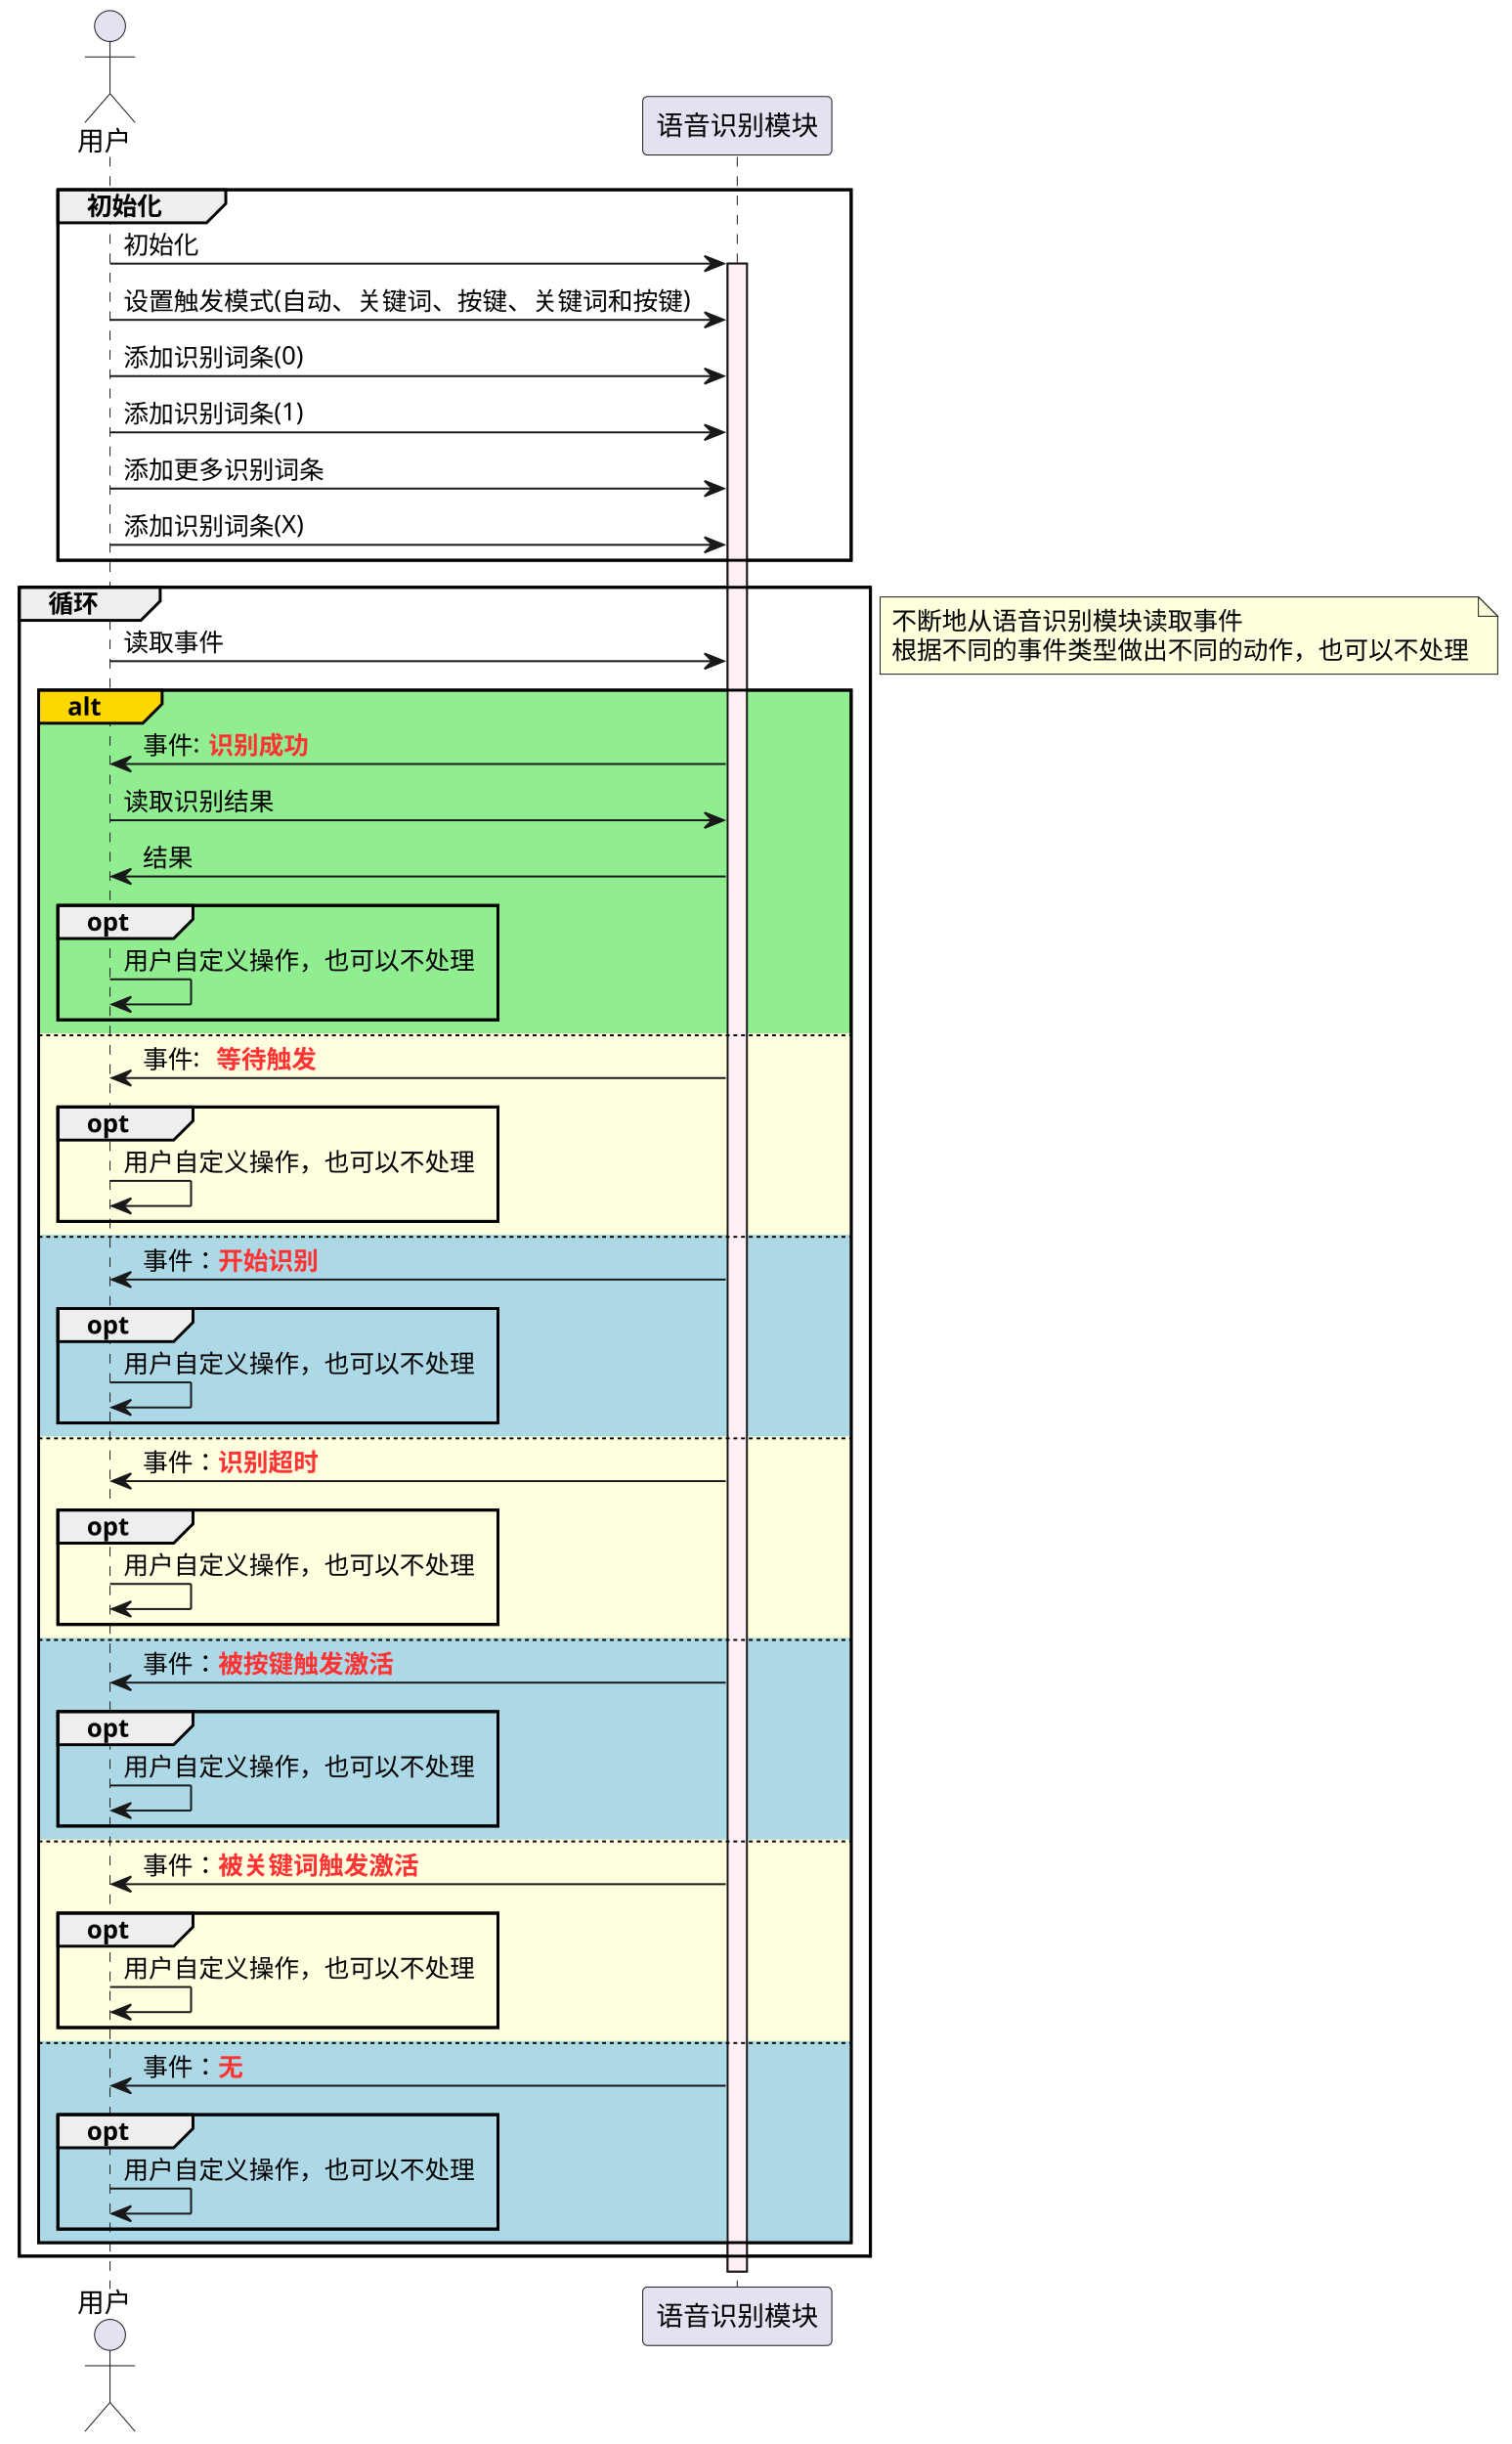
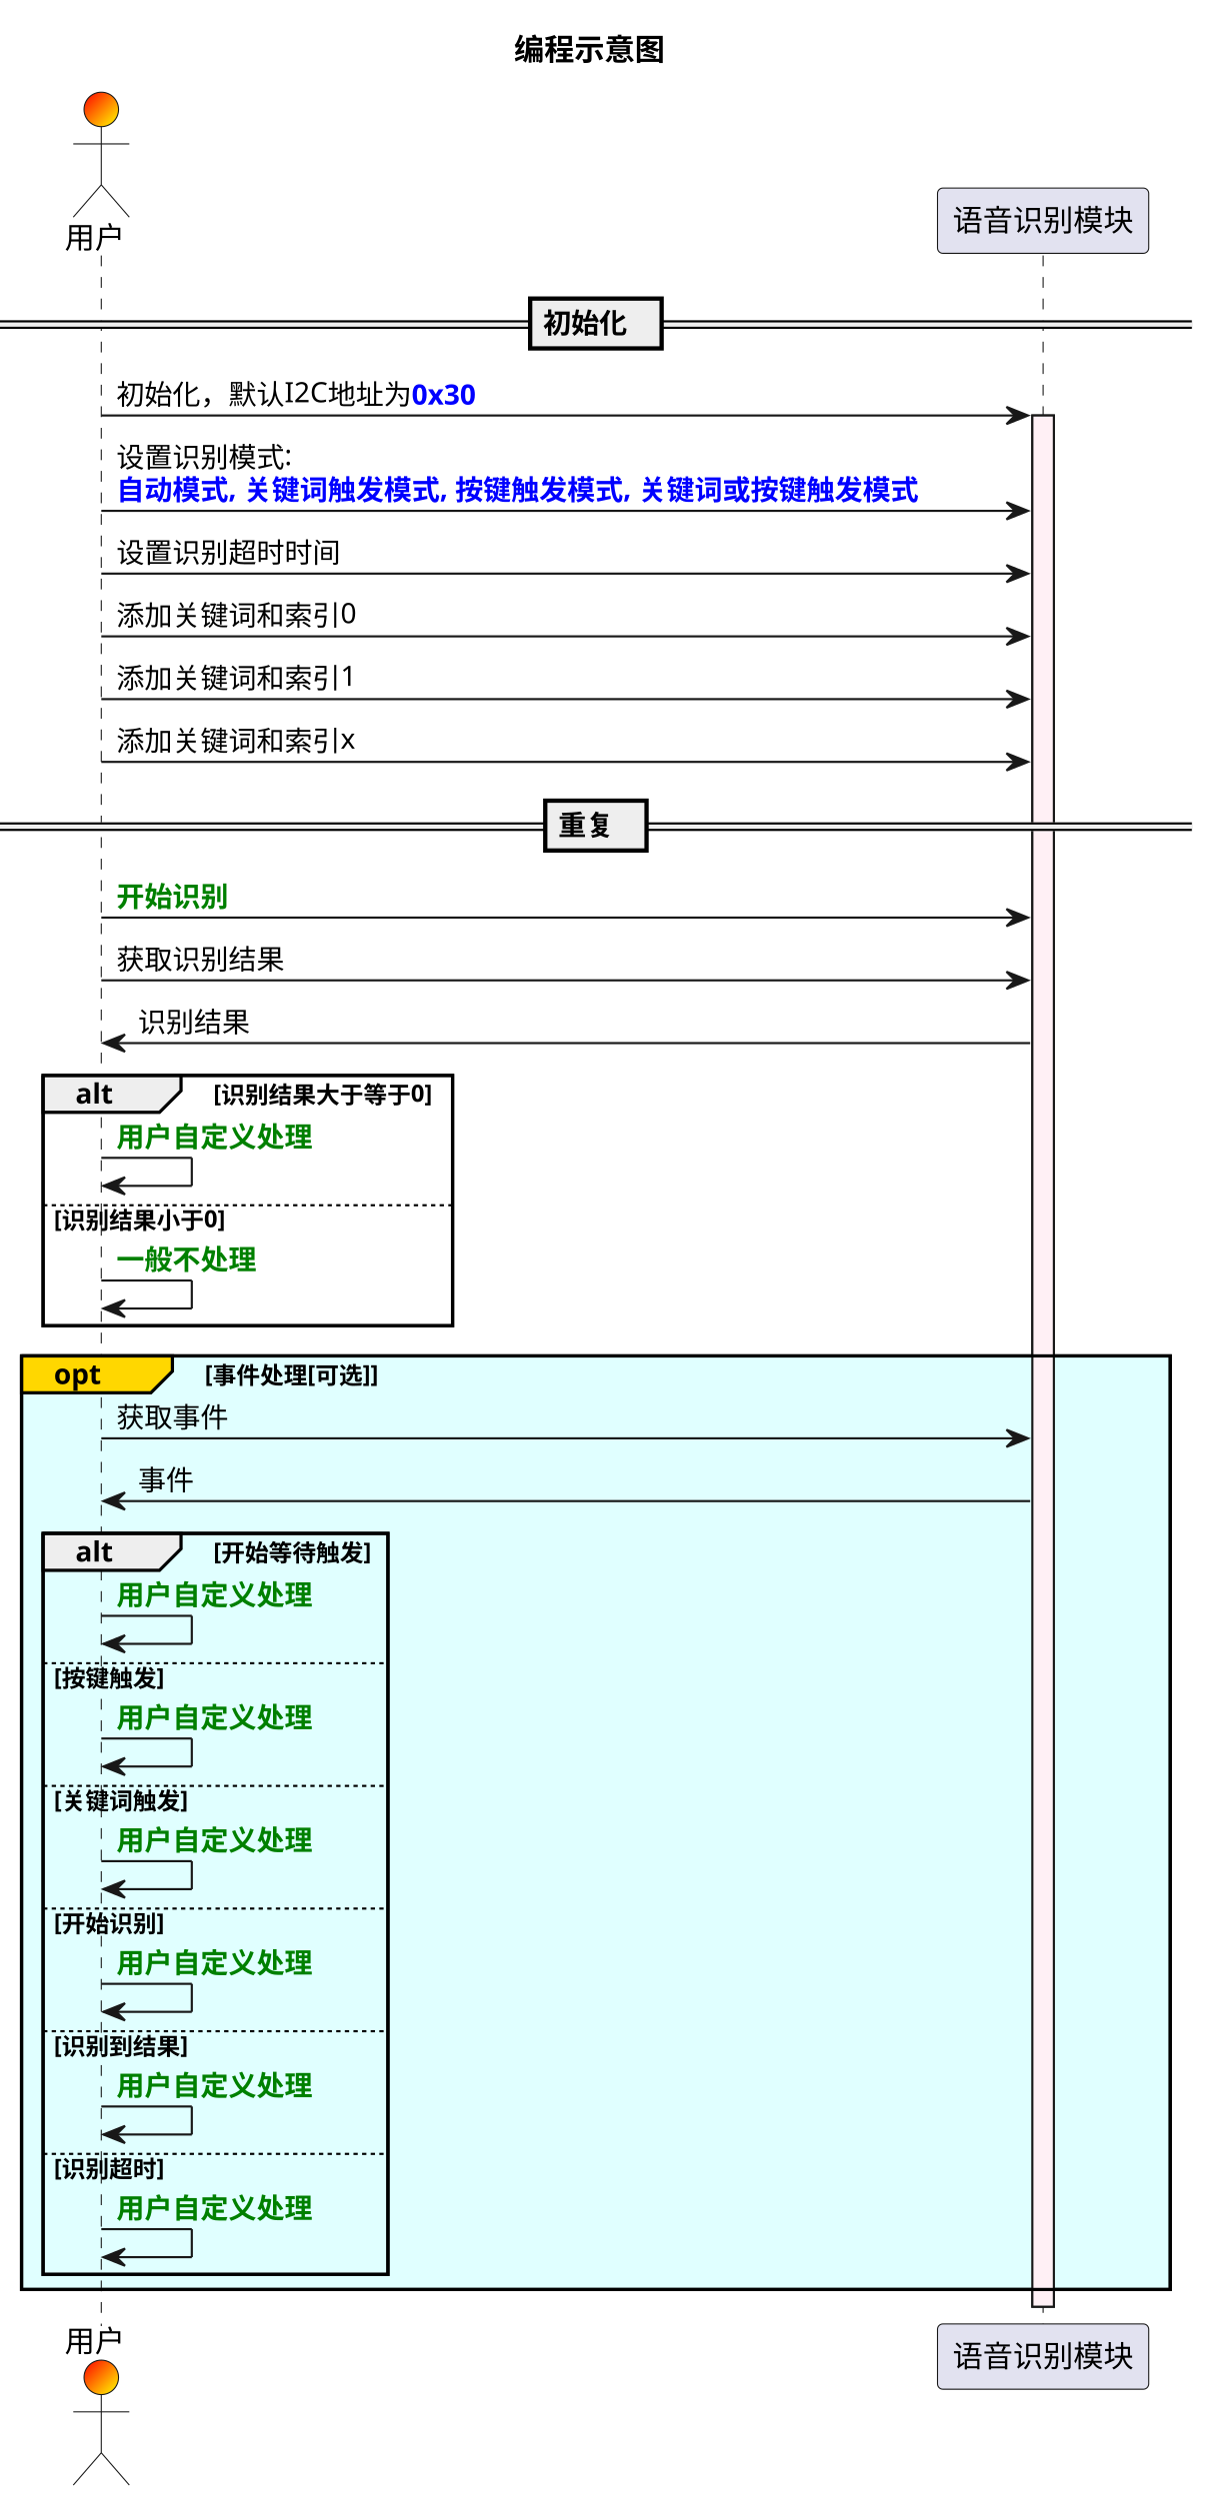
- <svg xmlns="http://www.w3.org/2000/svg" contentStyleType="text/css" height="1266px" preserveAspectRatio="none" style="width:783px;height:1266px;background:#FFFFFF;" version="1.1" viewBox="0 0 783 1266" width="783px" zoomAndPan="magnify">
-   <defs />
+ <svg xmlns="http://www.w3.org/2000/svg" contentStyleType="text/css" height="1160px" preserveAspectRatio="none" style="width:560px;height:1160px;background:#FFFFFF;" version="1.1" viewBox="0 0 560 1160" width="560px" zoomAndPan="magnify">
+   <defs>
+     <linearGradient id="gsr6swpw1ru0d0" x1="0%" x2="100%" y1="0%" y2="100%">
+       <stop offset="0%" stop-color="#FF0000" />
+       <stop offset="100%" stop-color="#FFFF00" />
+     </linearGradient>
+   </defs>
  <g>
-     <rect fill="#FFF0F5" height="1040.117" style="stroke:#181818;stroke-width:1.0;" width="10" x="377" y="136.562" />
-     <rect fill="none" height="191.93" style="stroke:#000000;stroke-width:1.5;" width="411" x="30" y="98.297" />
-     <rect fill="none" height="864.453" style="stroke:#000000;stroke-width:1.5;" width="441" x="10" y="304.227" />
-     <rect fill="#90EE90" height="804.188" style="stroke:#000000;stroke-width:1.5;" width="421" x="20" y="357.492" />
-     <rect fill="none" height="59.266" style="stroke:#000000;stroke-width:1.5;" width="228" x="30" y="469.023" />
-     <rect fill="#FFFFE0" height="104.398" style="stroke:none;stroke-width:1.0;" width="421" x="20" y="535.289" />
-     <rect fill="none" height="59.266" style="stroke:#000000;stroke-width:1.5;" width="228" x="30" y="573.422" />
-     <rect fill="#ADD8E6" height="104.398" style="stroke:none;stroke-width:1.0;" width="421" x="20" y="639.688" />
-     <rect fill="none" height="59.266" style="stroke:#000000;stroke-width:1.5;" width="228" x="30" y="677.82" />
-     <rect fill="#FFFFE0" height="104.398" style="stroke:none;stroke-width:1.0;" width="421" x="20" y="744.086" />
-     <rect fill="none" height="59.266" style="stroke:#000000;stroke-width:1.5;" width="228" x="30" y="782.219" />
-     <rect fill="#ADD8E6" height="104.398" style="stroke:none;stroke-width:1.0;" width="421" x="20" y="848.484" />
-     <rect fill="none" height="59.266" style="stroke:#000000;stroke-width:1.5;" width="228" x="30" y="886.617" />
-     <rect fill="#FFFFE0" height="104.398" style="stroke:none;stroke-width:1.0;" width="421" x="20" y="952.883" />
-     <rect fill="none" height="59.266" style="stroke:#000000;stroke-width:1.5;" width="228" x="30" y="991.016" />
-     <rect fill="#ADD8E6" height="104.398" style="stroke:none;stroke-width:1.0;" width="421" x="20" y="1057.281" />
-     <rect fill="none" height="59.266" style="stroke:#000000;stroke-width:1.5;" width="228" x="30" y="1095.414" />
-     <line style="stroke:#181818;stroke-width:0.5;stroke-dasharray:5.0,5.0;" x1="57" x2="57" y1="81.297" y2="1185.68" />
-     <line style="stroke:#181818;stroke-width:0.5;stroke-dasharray:5.0,5.0;" x1="382" x2="382" y1="81.297" y2="1185.68" />
-     <text fill="#000000" font-family="sans-serif" font-size="14" lengthAdjust="spacing" textLength="28" x="40" y="77.995">用户</text>
-     <ellipse cx="57" cy="13.5" fill="#E2E2F0" rx="8" ry="8" style="stroke:#181818;stroke-width:0.5;" />
-     <path d="M57,21.5 L57,48.5 M44,29.5 L70,29.5 M57,48.5 L44,63.5 M57,48.5 L70,63.5 " fill="none" style="stroke:#181818;stroke-width:0.5;" />
-     <text fill="#000000" font-family="sans-serif" font-size="14" lengthAdjust="spacing" textLength="28" x="40" y="1197.675">用户</text>
-     <ellipse cx="57" cy="1209.477" fill="#E2E2F0" rx="8" ry="8" style="stroke:#181818;stroke-width:0.5;" />
-     <path d="M57,1217.477 L57,1244.477 M44,1225.477 L70,1225.477 M57,1244.477 L44,1259.477 M57,1244.477 L70,1259.477 " fill="none" style="stroke:#181818;stroke-width:0.5;" />
-     <rect fill="#E2E2F0" height="30.297" rx="2.5" ry="2.5" style="stroke:#181818;stroke-width:0.5;" width="98" x="333" y="50" />
-     <text fill="#000000" font-family="sans-serif" font-size="14" lengthAdjust="spacing" textLength="84" x="340" y="69.995">语音识别模块</text>
-     <rect fill="#E2E2F0" height="30.297" rx="2.5" ry="2.5" style="stroke:#181818;stroke-width:0.5;" width="98" x="333" y="1184.68" />
-     <text fill="#000000" font-family="sans-serif" font-size="14" lengthAdjust="spacing" textLength="84" x="340" y="1204.675">语音识别模块</text>
-     <rect fill="#FFF0F5" height="1040.117" style="stroke:#181818;stroke-width:1.0;" width="10" x="377" y="136.562" />
-     <path d="M30,98.297 L117,98.297 L117,105.43 L107,115.43 L30,115.43 L30,98.297 " fill="#EEEEEE" style="stroke:#000000;stroke-width:1.5;" />
-     <rect fill="none" height="191.93" style="stroke:#000000;stroke-width:1.5;" width="411" x="30" y="98.297" />
-     <text fill="#000000" font-family="sans-serif" font-size="13" font-weight="bold" lengthAdjust="spacing" textLength="42" x="45" y="111.364">初始化</text>
-     <polygon fill="#181818" points="365,132.562,375,136.562,365,140.562,369,136.562" style="stroke:#181818;stroke-width:1.0;" />
-     <line style="stroke:#181818;stroke-width:1.0;" x1="57" x2="371" y1="136.562" y2="136.562" />
-     <text fill="#000000" font-family="sans-serif" font-size="13" lengthAdjust="spacing" textLength="39" x="64" y="131.497">初始化</text>
-     <polygon fill="#181818" points="365,161.695,375,165.695,365,169.695,369,165.695" style="stroke:#181818;stroke-width:1.0;" />
-     <line style="stroke:#181818;stroke-width:1.0;" x1="57" x2="371" y1="165.695" y2="165.695" />
-     <text fill="#000000" font-family="sans-serif" font-size="13" lengthAdjust="spacing" textLength="296" x="64" y="160.629">设置触发模式(自动、关键词、按键、关键词和按键)</text>
-     <polygon fill="#181818" points="365,190.828,375,194.828,365,198.828,369,194.828" style="stroke:#181818;stroke-width:1.0;" />
-     <line style="stroke:#181818;stroke-width:1.0;" x1="57" x2="371" y1="194.828" y2="194.828" />
-     <text fill="#000000" font-family="sans-serif" font-size="13" lengthAdjust="spacing" textLength="96" x="64" y="189.762">添加识别词条(0)</text>
-     <polygon fill="#181818" points="365,219.961,375,223.961,365,227.961,369,223.961" style="stroke:#181818;stroke-width:1.0;" />
-     <line style="stroke:#181818;stroke-width:1.0;" x1="57" x2="371" y1="223.961" y2="223.961" />
-     <text fill="#000000" font-family="sans-serif" font-size="13" lengthAdjust="spacing" textLength="96" x="64" y="218.895">添加识别词条(1)</text>
-     <polygon fill="#181818" points="365,249.094,375,253.094,365,257.094,369,253.094" style="stroke:#181818;stroke-width:1.0;" />
-     <line style="stroke:#181818;stroke-width:1.0;" x1="57" x2="371" y1="253.094" y2="253.094" />
-     <text fill="#000000" font-family="sans-serif" font-size="13" lengthAdjust="spacing" textLength="104" x="64" y="248.028">添加更多识别词条</text>
-     <polygon fill="#181818" points="365,278.227,375,282.227,365,286.227,369,282.227" style="stroke:#181818;stroke-width:1.0;" />
-     <line style="stroke:#181818;stroke-width:1.0;" x1="57" x2="371" y1="282.227" y2="282.227" />
-     <text fill="#000000" font-family="sans-serif" font-size="13" lengthAdjust="spacing" textLength="96" x="64" y="277.161">添加识别词条(X)</text>
-     <path d="M10,304.227 L83,304.227 L83,311.359 L73,321.359 L10,321.359 L10,304.227 " fill="#EEEEEE" style="stroke:#000000;stroke-width:1.5;" />
-     <rect fill="none" height="864.453" style="stroke:#000000;stroke-width:1.5;" width="441" x="10" y="304.227" />
-     <text fill="#000000" font-family="sans-serif" font-size="13" font-weight="bold" lengthAdjust="spacing" textLength="28" x="25" y="317.293">循环</text>
-     <path d="M456,309.227 L456,349.227 L776,349.227 L776,319.227 L766,309.227 L456,309.227 " fill="#FEFFDD" style="stroke:#181818;stroke-width:0.5;" />
-     <path d="M766,309.227 L766,319.227 L776,319.227 L766,309.227 " fill="#FEFFDD" style="stroke:#181818;stroke-width:0.5;" />
-     <text fill="#000000" font-family="sans-serif" font-size="13" lengthAdjust="spacing" textLength="182" x="462" y="326.293">不断地从语音识别模块读取事件</text>
-     <text fill="#000000" font-family="sans-serif" font-size="13" lengthAdjust="spacing" textLength="299" x="462" y="341.426">根据不同的事件类型做出不同的动作，也可以不处理</text>
-     <polygon fill="#181818" points="365,338.492,375,342.492,365,346.492,369,342.492" style="stroke:#181818;stroke-width:1.0;" />
-     <line style="stroke:#181818;stroke-width:1.0;" x1="57" x2="371" y1="342.492" y2="342.492" />
-     <text fill="#000000" font-family="sans-serif" font-size="13" lengthAdjust="spacing" textLength="52" x="64" y="337.426">读取事件</text>
-     <path d="M20,357.492 L84,357.492 L84,364.625 L74,374.625 L20,374.625 L20,357.492 " fill="#FFD700" style="stroke:#000000;stroke-width:1.5;" />
-     <rect fill="none" height="804.188" style="stroke:#000000;stroke-width:1.5;" width="421" x="20" y="357.492" />
-     <text fill="#000000" font-family="sans-serif" font-size="13" font-weight="bold" lengthAdjust="spacing" textLength="19" x="35" y="370.559">alt</text>
-     <polygon fill="#181818" points="68,391.758,58,395.758,68,399.758,64,395.758" style="stroke:#181818;stroke-width:1.0;" />
-     <line style="stroke:#181818;stroke-width:1.0;" x1="62" x2="376" y1="395.758" y2="395.758" />
-     <text fill="#000000" font-family="sans-serif" font-size="13" lengthAdjust="spacing" textLength="30" x="74" y="390.692">事件:</text>
-     <text fill="#FF3333" font-family="sans-serif" font-size="13" font-weight="bold" lengthAdjust="spacing" textLength="56" x="108" y="390.692">识别成功</text>
-     <polygon fill="#181818" points="365,420.891,375,424.891,365,428.891,369,424.891" style="stroke:#181818;stroke-width:1.0;" />
-     <line style="stroke:#181818;stroke-width:1.0;" x1="57" x2="371" y1="424.891" y2="424.891" />
-     <text fill="#000000" font-family="sans-serif" font-size="13" lengthAdjust="spacing" textLength="78" x="64" y="419.825">读取识别结果</text>
-     <polygon fill="#181818" points="68,450.023,58,454.023,68,458.023,64,454.023" style="stroke:#181818;stroke-width:1.0;" />
-     <line style="stroke:#181818;stroke-width:1.0;" x1="62" x2="376" y1="454.023" y2="454.023" />
-     <text fill="#000000" font-family="sans-serif" font-size="13" lengthAdjust="spacing" textLength="26" x="74" y="448.957">结果</text>
-     <path d="M30,469.023 L100,469.023 L100,476.156 L90,486.156 L30,486.156 L30,469.023 " fill="#EEEEEE" style="stroke:#000000;stroke-width:1.5;" />
-     <rect fill="none" height="59.266" style="stroke:#000000;stroke-width:1.5;" width="228" x="30" y="469.023" />
-     <text fill="#000000" font-family="sans-serif" font-size="13" font-weight="bold" lengthAdjust="spacing" textLength="25" x="45" y="482.09">opt</text>
-     <line style="stroke:#181818;stroke-width:1.0;" x1="57" x2="99" y1="507.289" y2="507.289" />
-     <line style="stroke:#181818;stroke-width:1.0;" x1="99" x2="99" y1="507.289" y2="520.289" />
-     <line style="stroke:#181818;stroke-width:1.0;" x1="58" x2="99" y1="520.289" y2="520.289" />
-     <polygon fill="#181818" points="68,516.289,58,520.289,68,524.289,64,520.289" style="stroke:#181818;stroke-width:1.0;" />
-     <text fill="#000000" font-family="sans-serif" font-size="13" lengthAdjust="spacing" textLength="182" x="64" y="502.223">用户自定义操作，也可以不处理</text>
-     <line style="stroke:#000000;stroke-width:1.0;stroke-dasharray:2.0,2.0;" x1="20" x2="441" y1="536.289" y2="536.289" />
-     <polygon fill="#181818" points="68,554.422,58,558.422,68,562.422,64,558.422" style="stroke:#181818;stroke-width:1.0;" />
-     <line style="stroke:#181818;stroke-width:1.0;" x1="62" x2="376" y1="558.422" y2="558.422" />
-     <text fill="#000000" font-family="sans-serif" font-size="13" lengthAdjust="spacing" textLength="30" x="74" y="553.356">事件:</text>
-     <text fill="#FF3333" font-family="sans-serif" font-size="13" font-weight="bold" lengthAdjust="spacing" textLength="56" x="112" y="553.356">等待触发</text>
-     <path d="M30,573.422 L100,573.422 L100,580.555 L90,590.555 L30,590.555 L30,573.422 " fill="#EEEEEE" style="stroke:#000000;stroke-width:1.5;" />
-     <rect fill="none" height="59.266" style="stroke:#000000;stroke-width:1.5;" width="228" x="30" y="573.422" />
-     <text fill="#000000" font-family="sans-serif" font-size="13" font-weight="bold" lengthAdjust="spacing" textLength="25" x="45" y="586.489">opt</text>
-     <line style="stroke:#181818;stroke-width:1.0;" x1="57" x2="99" y1="611.688" y2="611.688" />
-     <line style="stroke:#181818;stroke-width:1.0;" x1="99" x2="99" y1="611.688" y2="624.688" />
-     <line style="stroke:#181818;stroke-width:1.0;" x1="58" x2="99" y1="624.688" y2="624.688" />
-     <polygon fill="#181818" points="68,620.688,58,624.688,68,628.688,64,624.688" style="stroke:#181818;stroke-width:1.0;" />
-     <text fill="#000000" font-family="sans-serif" font-size="13" lengthAdjust="spacing" textLength="182" x="64" y="606.622">用户自定义操作，也可以不处理</text>
-     <line style="stroke:#000000;stroke-width:1.0;stroke-dasharray:2.0,2.0;" x1="20" x2="441" y1="640.688" y2="640.688" />
-     <polygon fill="#181818" points="68,658.82,58,662.82,68,666.82,64,662.82" style="stroke:#181818;stroke-width:1.0;" />
-     <line style="stroke:#181818;stroke-width:1.0;" x1="62" x2="376" y1="662.82" y2="662.82" />
-     <text fill="#000000" font-family="sans-serif" font-size="13" lengthAdjust="spacing" textLength="39" x="74" y="657.754">事件：</text>
-     <text fill="#FF3333" font-family="sans-serif" font-size="13" font-weight="bold" lengthAdjust="spacing" textLength="56" x="113" y="657.754">开始识别</text>
-     <path d="M30,677.82 L100,677.82 L100,684.953 L90,694.953 L30,694.953 L30,677.82 " fill="#EEEEEE" style="stroke:#000000;stroke-width:1.5;" />
-     <rect fill="none" height="59.266" style="stroke:#000000;stroke-width:1.5;" width="228" x="30" y="677.82" />
-     <text fill="#000000" font-family="sans-serif" font-size="13" font-weight="bold" lengthAdjust="spacing" textLength="25" x="45" y="690.887">opt</text>
-     <line style="stroke:#181818;stroke-width:1.0;" x1="57" x2="99" y1="716.086" y2="716.086" />
-     <line style="stroke:#181818;stroke-width:1.0;" x1="99" x2="99" y1="716.086" y2="729.086" />
-     <line style="stroke:#181818;stroke-width:1.0;" x1="58" x2="99" y1="729.086" y2="729.086" />
-     <polygon fill="#181818" points="68,725.086,58,729.086,68,733.086,64,729.086" style="stroke:#181818;stroke-width:1.0;" />
-     <text fill="#000000" font-family="sans-serif" font-size="13" lengthAdjust="spacing" textLength="182" x="64" y="711.02">用户自定义操作，也可以不处理</text>
-     <line style="stroke:#000000;stroke-width:1.0;stroke-dasharray:2.0,2.0;" x1="20" x2="441" y1="745.086" y2="745.086" />
-     <polygon fill="#181818" points="68,763.219,58,767.219,68,771.219,64,767.219" style="stroke:#181818;stroke-width:1.0;" />
-     <line style="stroke:#181818;stroke-width:1.0;" x1="62" x2="376" y1="767.219" y2="767.219" />
-     <text fill="#000000" font-family="sans-serif" font-size="13" lengthAdjust="spacing" textLength="39" x="74" y="762.153">事件：</text>
-     <text fill="#FF3333" font-family="sans-serif" font-size="13" font-weight="bold" lengthAdjust="spacing" textLength="56" x="113" y="762.153">识别超时</text>
-     <path d="M30,782.219 L100,782.219 L100,789.352 L90,799.352 L30,799.352 L30,782.219 " fill="#EEEEEE" style="stroke:#000000;stroke-width:1.5;" />
-     <rect fill="none" height="59.266" style="stroke:#000000;stroke-width:1.5;" width="228" x="30" y="782.219" />
-     <text fill="#000000" font-family="sans-serif" font-size="13" font-weight="bold" lengthAdjust="spacing" textLength="25" x="45" y="795.286">opt</text>
-     <line style="stroke:#181818;stroke-width:1.0;" x1="57" x2="99" y1="820.484" y2="820.484" />
-     <line style="stroke:#181818;stroke-width:1.0;" x1="99" x2="99" y1="820.484" y2="833.484" />
-     <line style="stroke:#181818;stroke-width:1.0;" x1="58" x2="99" y1="833.484" y2="833.484" />
-     <polygon fill="#181818" points="68,829.484,58,833.484,68,837.484,64,833.484" style="stroke:#181818;stroke-width:1.0;" />
-     <text fill="#000000" font-family="sans-serif" font-size="13" lengthAdjust="spacing" textLength="182" x="64" y="815.418">用户自定义操作，也可以不处理</text>
-     <line style="stroke:#000000;stroke-width:1.0;stroke-dasharray:2.0,2.0;" x1="20" x2="441" y1="849.484" y2="849.484" />
-     <polygon fill="#181818" points="68,867.617,58,871.617,68,875.617,64,871.617" style="stroke:#181818;stroke-width:1.0;" />
-     <line style="stroke:#181818;stroke-width:1.0;" x1="62" x2="376" y1="871.617" y2="871.617" />
-     <text fill="#000000" font-family="sans-serif" font-size="13" lengthAdjust="spacing" textLength="39" x="74" y="866.551">事件：</text>
-     <text fill="#FF3333" font-family="sans-serif" font-size="13" font-weight="bold" lengthAdjust="spacing" textLength="98" x="113" y="866.551">被按键触发激活</text>
-     <path d="M30,886.617 L100,886.617 L100,893.75 L90,903.75 L30,903.75 L30,886.617 " fill="#EEEEEE" style="stroke:#000000;stroke-width:1.5;" />
-     <rect fill="none" height="59.266" style="stroke:#000000;stroke-width:1.5;" width="228" x="30" y="886.617" />
-     <text fill="#000000" font-family="sans-serif" font-size="13" font-weight="bold" lengthAdjust="spacing" textLength="25" x="45" y="899.684">opt</text>
-     <line style="stroke:#181818;stroke-width:1.0;" x1="57" x2="99" y1="924.883" y2="924.883" />
-     <line style="stroke:#181818;stroke-width:1.0;" x1="99" x2="99" y1="924.883" y2="937.883" />
-     <line style="stroke:#181818;stroke-width:1.0;" x1="58" x2="99" y1="937.883" y2="937.883" />
-     <polygon fill="#181818" points="68,933.883,58,937.883,68,941.883,64,937.883" style="stroke:#181818;stroke-width:1.0;" />
-     <text fill="#000000" font-family="sans-serif" font-size="13" lengthAdjust="spacing" textLength="182" x="64" y="919.817">用户自定义操作，也可以不处理</text>
-     <line style="stroke:#000000;stroke-width:1.0;stroke-dasharray:2.0,2.0;" x1="20" x2="441" y1="953.883" y2="953.883" />
-     <polygon fill="#181818" points="68,972.016,58,976.016,68,980.016,64,976.016" style="stroke:#181818;stroke-width:1.0;" />
-     <line style="stroke:#181818;stroke-width:1.0;" x1="62" x2="376" y1="976.016" y2="976.016" />
-     <text fill="#000000" font-family="sans-serif" font-size="13" lengthAdjust="spacing" textLength="39" x="74" y="970.95">事件：</text>
-     <text fill="#FF3333" font-family="sans-serif" font-size="13" font-weight="bold" lengthAdjust="spacing" textLength="112" x="113" y="970.95">被关键词触发激活</text>
-     <path d="M30,991.016 L100,991.016 L100,998.148 L90,1008.148 L30,1008.148 L30,991.016 " fill="#EEEEEE" style="stroke:#000000;stroke-width:1.5;" />
-     <rect fill="none" height="59.266" style="stroke:#000000;stroke-width:1.5;" width="228" x="30" y="991.016" />
-     <text fill="#000000" font-family="sans-serif" font-size="13" font-weight="bold" lengthAdjust="spacing" textLength="25" x="45" y="1004.082">opt</text>
-     <line style="stroke:#181818;stroke-width:1.0;" x1="57" x2="99" y1="1029.281" y2="1029.281" />
-     <line style="stroke:#181818;stroke-width:1.0;" x1="99" x2="99" y1="1029.281" y2="1042.281" />
-     <line style="stroke:#181818;stroke-width:1.0;" x1="58" x2="99" y1="1042.281" y2="1042.281" />
-     <polygon fill="#181818" points="68,1038.281,58,1042.281,68,1046.281,64,1042.281" style="stroke:#181818;stroke-width:1.0;" />
-     <text fill="#000000" font-family="sans-serif" font-size="13" lengthAdjust="spacing" textLength="182" x="64" y="1024.215">用户自定义操作，也可以不处理</text>
-     <line style="stroke:#000000;stroke-width:1.0;stroke-dasharray:2.0,2.0;" x1="20" x2="441" y1="1058.281" y2="1058.281" />
-     <polygon fill="#181818" points="68,1076.414,58,1080.414,68,1084.414,64,1080.414" style="stroke:#181818;stroke-width:1.0;" />
-     <line style="stroke:#181818;stroke-width:1.0;" x1="62" x2="376" y1="1080.414" y2="1080.414" />
-     <text fill="#000000" font-family="sans-serif" font-size="13" lengthAdjust="spacing" textLength="39" x="74" y="1075.348">事件：</text>
-     <text fill="#FF3333" font-family="sans-serif" font-size="13" font-weight="bold" lengthAdjust="spacing" textLength="14" x="113" y="1075.348">无</text>
-     <path d="M30,1095.414 L100,1095.414 L100,1102.547 L90,1112.547 L30,1112.547 L30,1095.414 " fill="#EEEEEE" style="stroke:#000000;stroke-width:1.5;" />
-     <rect fill="none" height="59.266" style="stroke:#000000;stroke-width:1.5;" width="228" x="30" y="1095.414" />
-     <text fill="#000000" font-family="sans-serif" font-size="13" font-weight="bold" lengthAdjust="spacing" textLength="25" x="45" y="1108.481">opt</text>
-     <line style="stroke:#181818;stroke-width:1.0;" x1="57" x2="99" y1="1133.68" y2="1133.68" />
-     <line style="stroke:#181818;stroke-width:1.0;" x1="99" x2="99" y1="1133.68" y2="1146.68" />
-     <line style="stroke:#181818;stroke-width:1.0;" x1="58" x2="99" y1="1146.68" y2="1146.68" />
-     <polygon fill="#181818" points="68,1142.68,58,1146.68,68,1150.68,64,1146.68" style="stroke:#181818;stroke-width:1.0;" />
-     <text fill="#000000" font-family="sans-serif" font-size="13" lengthAdjust="spacing" textLength="182" x="64" y="1128.614">用户自定义操作，也可以不处理</text>
+     <rect fill="none" height="26.297" id="_title" style="stroke:none;stroke-width:1.0;" width="85" x="233.5" y="10" />
+     <text fill="#000000" font-family="sans-serif" font-size="14" font-weight="bold" lengthAdjust="spacing" textLength="75" x="238.5" y="27.995">编程示意图</text>
+     <rect fill="#FFF0F5" height="877.883" style="stroke:#181818;stroke-width:1.0;" width="10" x="479" y="192.859" />
+     <rect fill="none" height="116.203" style="stroke:#000000;stroke-width:1.5;" width="190" x="20" y="499.188" />
+     <rect fill="#E0FFFF" height="433.352" style="stroke:#000000;stroke-width:1.5;" width="533" x="10" y="629.391" />
+     <rect fill="none" height="343.953" style="stroke:#000000;stroke-width:1.5;" width="160" x="20" y="711.789" />
+     <line style="stroke:#181818;stroke-width:0.5;stroke-dasharray:5.0,5.0;" x1="47" x2="47" y1="118.594" y2="1079.742" />
+     <line style="stroke:#181818;stroke-width:0.5;stroke-dasharray:5.0,5.0;" x1="484" x2="484" y1="118.594" y2="1079.742" />
+     <text fill="#000000" font-family="sans-serif" font-size="14" lengthAdjust="spacing" textLength="28" x="30" y="115.292">用户</text>
+     <ellipse cx="47" cy="50.797" fill="url(#gsr6swpw1ru0d0)" rx="8" ry="8" style="stroke:#181818;stroke-width:0.5;" />
+     <path d="M47,58.797 L47,85.797 M34,66.797 L60,66.797 M47,85.797 L34,100.797 M47,85.797 L60,100.797 " fill="none" style="stroke:#181818;stroke-width:0.5;" />
+     <text fill="#000000" font-family="sans-serif" font-size="14" lengthAdjust="spacing" textLength="28" x="30" y="1091.737">用户</text>
+     <ellipse cx="47" cy="1103.539" fill="url(#gsr6swpw1ru0d0)" rx="8" ry="8" style="stroke:#181818;stroke-width:0.5;" />
+     <path d="M47,1111.539 L47,1138.539 M34,1119.539 L60,1119.539 M47,1138.539 L34,1153.539 M47,1138.539 L60,1153.539 " fill="none" style="stroke:#181818;stroke-width:0.5;" />
+     <rect fill="#E2E2F0" height="30.297" rx="2.5" ry="2.5" style="stroke:#181818;stroke-width:0.5;" width="98" x="435" y="87.297" />
+     <text fill="#000000" font-family="sans-serif" font-size="14" lengthAdjust="spacing" textLength="84" x="442" y="107.292">语音识别模块</text>
+     <rect fill="#E2E2F0" height="30.297" rx="2.5" ry="2.5" style="stroke:#181818;stroke-width:0.5;" width="98" x="435" y="1078.742" />
+     <text fill="#000000" font-family="sans-serif" font-size="14" lengthAdjust="spacing" textLength="84" x="442" y="1098.737">语音识别模块</text>
+     <rect fill="#FFF0F5" height="877.883" style="stroke:#181818;stroke-width:1.0;" width="10" x="479" y="192.859" />
+     <rect fill="#EEEEEE" height="3" style="stroke:#EEEEEE;stroke-width:1.0;" width="553" x="0" y="149.16" />
+     <line style="stroke:#000000;stroke-width:1.0;" x1="0" x2="553" y1="149.16" y2="149.16" />
+     <line style="stroke:#000000;stroke-width:1.0;" x1="0" x2="553" y1="152.16" y2="152.16" />
+     <rect fill="#EEEEEE" height="23.133" style="stroke:#000000;stroke-width:2.0;" width="61" x="246" y="138.594" />
+     <text fill="#000000" font-family="sans-serif" font-size="13" font-weight="bold" lengthAdjust="spacing" textLength="42" x="252" y="154.661">初始化</text>
+     <polygon fill="#181818" points="467,188.859,477,192.859,467,196.859,471,192.859" style="stroke:#181818;stroke-width:1.0;" />
+     <line style="stroke:#181818;stroke-width:1.0;" x1="47" x2="473" y1="192.859" y2="192.859" />
+     <text fill="#000000" font-family="sans-serif" font-size="13" lengthAdjust="spacing" textLength="137" x="54" y="187.793">初始化，默认I2C地址为</text>
+     <text fill="#0000FF" font-family="sans-serif" font-size="13" font-weight="bold" lengthAdjust="spacing" textLength="35" x="191" y="187.793">0x30</text>
+     <polygon fill="#181818" points="467,233.125,477,237.125,467,241.125,471,237.125" style="stroke:#181818;stroke-width:1.0;" />
+     <line style="stroke:#181818;stroke-width:1.0;" x1="47" x2="473" y1="237.125" y2="237.125" />
+     <text fill="#000000" font-family="sans-serif" font-size="13" lengthAdjust="spacing" textLength="82" x="54" y="216.926">设置识别模式:</text>
+     <text fill="#0000FF" font-family="sans-serif" font-size="13" font-weight="bold" lengthAdjust="spacing" textLength="408" x="54" y="232.059">自动模式, 关键词触发模式, 按键触发模式, 关键词或按键触发模式</text>
+     <polygon fill="#181818" points="467,262.258,477,266.258,467,270.258,471,266.258" style="stroke:#181818;stroke-width:1.0;" />
+     <line style="stroke:#181818;stroke-width:1.0;" x1="47" x2="473" y1="266.258" y2="266.258" />
+     <text fill="#000000" font-family="sans-serif" font-size="13" lengthAdjust="spacing" textLength="104" x="54" y="261.192">设置识别超时时间</text>
+     <polygon fill="#181818" points="467,291.391,477,295.391,467,299.391,471,295.391" style="stroke:#181818;stroke-width:1.0;" />
+     <line style="stroke:#181818;stroke-width:1.0;" x1="47" x2="473" y1="295.391" y2="295.391" />
+     <text fill="#000000" font-family="sans-serif" font-size="13" lengthAdjust="spacing" textLength="112" x="54" y="290.325">添加关键词和索引0</text>
+     <polygon fill="#181818" points="467,320.523,477,324.523,467,328.523,471,324.523" style="stroke:#181818;stroke-width:1.0;" />
+     <line style="stroke:#181818;stroke-width:1.0;" x1="47" x2="473" y1="324.523" y2="324.523" />
+     <text fill="#000000" font-family="sans-serif" font-size="13" lengthAdjust="spacing" textLength="112" x="54" y="319.457">添加关键词和索引1</text>
+     <polygon fill="#181818" points="467,349.656,477,353.656,467,357.656,471,353.656" style="stroke:#181818;stroke-width:1.0;" />
+     <line style="stroke:#181818;stroke-width:1.0;" x1="47" x2="473" y1="353.656" y2="353.656" />
+     <text fill="#000000" font-family="sans-serif" font-size="13" lengthAdjust="spacing" textLength="111" x="54" y="348.59">添加关键词和索引x</text>
+     <rect fill="#EEEEEE" height="3" style="stroke:#EEEEEE;stroke-width:1.0;" width="553" x="0" y="382.223" />
+     <line style="stroke:#000000;stroke-width:1.0;" x1="0" x2="553" y1="382.223" y2="382.223" />
+     <line style="stroke:#000000;stroke-width:1.0;" x1="0" x2="553" y1="385.223" y2="385.223" />
+     <rect fill="#EEEEEE" height="23.133" style="stroke:#000000;stroke-width:2.0;" width="47" x="253" y="371.656" />
+     <text fill="#000000" font-family="sans-serif" font-size="13" font-weight="bold" lengthAdjust="spacing" textLength="28" x="259" y="387.723">重复</text>
+     <polygon fill="#181818" points="467,421.922,477,425.922,467,429.922,471,425.922" style="stroke:#181818;stroke-width:1.0;" />
+     <line style="stroke:#181818;stroke-width:1.0;" x1="47" x2="473" y1="425.922" y2="425.922" />
+     <text fill="#008000" font-family="sans-serif" font-size="13" font-weight="bold" lengthAdjust="spacing" textLength="56" x="54" y="420.856">开始识别</text>
+     <polygon fill="#181818" points="467,451.055,477,455.055,467,459.055,471,455.055" style="stroke:#181818;stroke-width:1.0;" />
+     <line style="stroke:#181818;stroke-width:1.0;" x1="47" x2="473" y1="455.055" y2="455.055" />
+     <text fill="#000000" font-family="sans-serif" font-size="13" lengthAdjust="spacing" textLength="78" x="54" y="449.989">获取识别结果</text>
+     <polygon fill="#181818" points="58,480.188,48,484.188,58,488.188,54,484.188" style="stroke:#181818;stroke-width:1.0;" />
+     <line style="stroke:#181818;stroke-width:1.0;" x1="52" x2="478" y1="484.188" y2="484.188" />
+     <text fill="#000000" font-family="sans-serif" font-size="13" lengthAdjust="spacing" textLength="52" x="64" y="479.122">识别结果</text>
+     <path d="M20,499.188 L84,499.188 L84,506.32 L74,516.32 L20,516.32 L20,499.188 " fill="#EEEEEE" style="stroke:#000000;stroke-width:1.5;" />
+     <rect fill="none" height="116.203" style="stroke:#000000;stroke-width:1.5;" width="190" x="20" y="499.188" />
+     <text fill="#000000" font-family="sans-serif" font-size="13" font-weight="bold" lengthAdjust="spacing" textLength="19" x="35" y="512.254">alt</text>
+     <text fill="#000000" font-family="sans-serif" font-size="11" font-weight="bold" lengthAdjust="spacing" textLength="106" x="99" y="511.398">[识别结果大于等于0]</text>
+     <line style="stroke:#181818;stroke-width:1.0;" x1="47" x2="89" y1="537.453" y2="537.453" />
+     <line style="stroke:#181818;stroke-width:1.0;" x1="89" x2="89" y1="537.453" y2="550.453" />
+     <line style="stroke:#181818;stroke-width:1.0;" x1="48" x2="89" y1="550.453" y2="550.453" />
+     <polygon fill="#181818" points="58,546.453,48,550.453,58,554.453,54,550.453" style="stroke:#181818;stroke-width:1.0;" />
+     <text fill="#008000" font-family="sans-serif" font-size="13" font-weight="bold" lengthAdjust="spacing" textLength="98" x="54" y="532.387">用户自定义处理</text>
+     <line style="stroke:#000000;stroke-width:1.0;stroke-dasharray:2.0,2.0;" x1="20" x2="210" y1="559.453" y2="559.453" />
+     <text fill="#000000" font-family="sans-serif" font-size="11" font-weight="bold" lengthAdjust="spacing" textLength="84" x="25" y="569.664">[识别结果小于0]</text>
+     <line style="stroke:#181818;stroke-width:1.0;" x1="47" x2="89" y1="594.391" y2="594.391" />
+     <line style="stroke:#181818;stroke-width:1.0;" x1="89" x2="89" y1="594.391" y2="607.391" />
+     <line style="stroke:#181818;stroke-width:1.0;" x1="48" x2="89" y1="607.391" y2="607.391" />
+     <polygon fill="#181818" points="58,603.391,48,607.391,58,611.391,54,607.391" style="stroke:#181818;stroke-width:1.0;" />
+     <text fill="#008000" font-family="sans-serif" font-size="13" font-weight="bold" lengthAdjust="spacing" textLength="70" x="54" y="589.325">一般不处理</text>
+     <path d="M10,629.391 L80,629.391 L80,636.523 L70,646.523 L10,646.523 L10,629.391 " fill="#FFD700" style="stroke:#000000;stroke-width:1.5;" />
+     <rect fill="none" height="433.352" style="stroke:#000000;stroke-width:1.5;" width="533" x="10" y="629.391" />
+     <text fill="#000000" font-family="sans-serif" font-size="13" font-weight="bold" lengthAdjust="spacing" textLength="25" x="25" y="642.457">opt</text>
+     <text fill="#000000" font-family="sans-serif" font-size="11" font-weight="bold" lengthAdjust="spacing" textLength="86" x="95" y="641.601">[事件处理[可选]]</text>
+     <polygon fill="#181818" points="467,663.656,477,667.656,467,671.656,471,667.656" style="stroke:#181818;stroke-width:1.0;" />
+     <line style="stroke:#181818;stroke-width:1.0;" x1="47" x2="473" y1="667.656" y2="667.656" />
+     <text fill="#000000" font-family="sans-serif" font-size="13" lengthAdjust="spacing" textLength="52" x="54" y="662.59">获取事件</text>
+     <polygon fill="#181818" points="58,692.789,48,696.789,58,700.789,54,696.789" style="stroke:#181818;stroke-width:1.0;" />
+     <line style="stroke:#181818;stroke-width:1.0;" x1="52" x2="478" y1="696.789" y2="696.789" />
+     <text fill="#000000" font-family="sans-serif" font-size="13" lengthAdjust="spacing" textLength="26" x="64" y="691.723">事件</text>
+     <path d="M20,711.789 L84,711.789 L84,718.922 L74,728.922 L20,728.922 L20,711.789 " fill="#EEEEEE" style="stroke:#000000;stroke-width:1.5;" />
+     <rect fill="none" height="343.953" style="stroke:#000000;stroke-width:1.5;" width="160" x="20" y="711.789" />
+     <text fill="#000000" font-family="sans-serif" font-size="13" font-weight="bold" lengthAdjust="spacing" textLength="19" x="35" y="724.856">alt</text>
+     <text fill="#000000" font-family="sans-serif" font-size="11" font-weight="bold" lengthAdjust="spacing" textLength="76" x="99" y="724">[开始等待触发]</text>
+     <line style="stroke:#181818;stroke-width:1.0;" x1="47" x2="89" y1="750.055" y2="750.055" />
+     <line style="stroke:#181818;stroke-width:1.0;" x1="89" x2="89" y1="750.055" y2="763.055" />
+     <line style="stroke:#181818;stroke-width:1.0;" x1="48" x2="89" y1="763.055" y2="763.055" />
+     <polygon fill="#181818" points="58,759.055,48,763.055,58,767.055,54,763.055" style="stroke:#181818;stroke-width:1.0;" />
+     <text fill="#008000" font-family="sans-serif" font-size="13" font-weight="bold" lengthAdjust="spacing" textLength="98" x="54" y="744.989">用户自定义处理</text>
+     <line style="stroke:#000000;stroke-width:1.0;stroke-dasharray:2.0,2.0;" x1="20" x2="180" y1="772.055" y2="772.055" />
+     <text fill="#000000" font-family="sans-serif" font-size="11" font-weight="bold" lengthAdjust="spacing" textLength="54" x="25" y="782.265">[按键触发]</text>
+     <line style="stroke:#181818;stroke-width:1.0;" x1="47" x2="89" y1="806.992" y2="806.992" />
+     <line style="stroke:#181818;stroke-width:1.0;" x1="89" x2="89" y1="806.992" y2="819.992" />
+     <line style="stroke:#181818;stroke-width:1.0;" x1="48" x2="89" y1="819.992" y2="819.992" />
+     <polygon fill="#181818" points="58,815.992,48,819.992,58,823.992,54,819.992" style="stroke:#181818;stroke-width:1.0;" />
+     <text fill="#008000" font-family="sans-serif" font-size="13" font-weight="bold" lengthAdjust="spacing" textLength="98" x="54" y="801.926">用户自定义处理</text>
+     <line style="stroke:#000000;stroke-width:1.0;stroke-dasharray:2.0,2.0;" x1="20" x2="180" y1="828.992" y2="828.992" />
+     <text fill="#000000" font-family="sans-serif" font-size="11" font-weight="bold" lengthAdjust="spacing" textLength="65" x="25" y="839.203">[关键词触发]</text>
+     <line style="stroke:#181818;stroke-width:1.0;" x1="47" x2="89" y1="863.93" y2="863.93" />
+     <line style="stroke:#181818;stroke-width:1.0;" x1="89" x2="89" y1="863.93" y2="876.93" />
+     <line style="stroke:#181818;stroke-width:1.0;" x1="48" x2="89" y1="876.93" y2="876.93" />
+     <polygon fill="#181818" points="58,872.93,48,876.93,58,880.93,54,876.93" style="stroke:#181818;stroke-width:1.0;" />
+     <text fill="#008000" font-family="sans-serif" font-size="13" font-weight="bold" lengthAdjust="spacing" textLength="98" x="54" y="858.864">用户自定义处理</text>
+     <line style="stroke:#000000;stroke-width:1.0;stroke-dasharray:2.0,2.0;" x1="20" x2="180" y1="885.93" y2="885.93" />
+     <text fill="#000000" font-family="sans-serif" font-size="11" font-weight="bold" lengthAdjust="spacing" textLength="54" x="25" y="896.14">[开始识别]</text>
+     <line style="stroke:#181818;stroke-width:1.0;" x1="47" x2="89" y1="920.867" y2="920.867" />
+     <line style="stroke:#181818;stroke-width:1.0;" x1="89" x2="89" y1="920.867" y2="933.867" />
+     <line style="stroke:#181818;stroke-width:1.0;" x1="48" x2="89" y1="933.867" y2="933.867" />
+     <polygon fill="#181818" points="58,929.867,48,933.867,58,937.867,54,933.867" style="stroke:#181818;stroke-width:1.0;" />
+     <text fill="#008000" font-family="sans-serif" font-size="13" font-weight="bold" lengthAdjust="spacing" textLength="98" x="54" y="915.801">用户自定义处理</text>
+     <line style="stroke:#000000;stroke-width:1.0;stroke-dasharray:2.0,2.0;" x1="20" x2="180" y1="942.867" y2="942.867" />
+     <text fill="#000000" font-family="sans-serif" font-size="11" font-weight="bold" lengthAdjust="spacing" textLength="65" x="25" y="953.078">[识别到结果]</text>
+     <line style="stroke:#181818;stroke-width:1.0;" x1="47" x2="89" y1="977.805" y2="977.805" />
+     <line style="stroke:#181818;stroke-width:1.0;" x1="89" x2="89" y1="977.805" y2="990.805" />
+     <line style="stroke:#181818;stroke-width:1.0;" x1="48" x2="89" y1="990.805" y2="990.805" />
+     <polygon fill="#181818" points="58,986.805,48,990.805,58,994.805,54,990.805" style="stroke:#181818;stroke-width:1.0;" />
+     <text fill="#008000" font-family="sans-serif" font-size="13" font-weight="bold" lengthAdjust="spacing" textLength="98" x="54" y="972.739">用户自定义处理</text>
+     <line style="stroke:#000000;stroke-width:1.0;stroke-dasharray:2.0,2.0;" x1="20" x2="180" y1="999.805" y2="999.805" />
+     <text fill="#000000" font-family="sans-serif" font-size="11" font-weight="bold" lengthAdjust="spacing" textLength="54" x="25" y="1010.015">[识别超时]</text>
+     <line style="stroke:#181818;stroke-width:1.0;" x1="47" x2="89" y1="1034.742" y2="1034.742" />
+     <line style="stroke:#181818;stroke-width:1.0;" x1="89" x2="89" y1="1034.742" y2="1047.742" />
+     <line style="stroke:#181818;stroke-width:1.0;" x1="48" x2="89" y1="1047.742" y2="1047.742" />
+     <polygon fill="#181818" points="58,1043.742,48,1047.742,58,1051.742,54,1047.742" style="stroke:#181818;stroke-width:1.0;" />
+     <text fill="#008000" font-family="sans-serif" font-size="13" font-weight="bold" lengthAdjust="spacing" textLength="98" x="54" y="1029.676">用户自定义处理</text>
  </g>
</svg>
